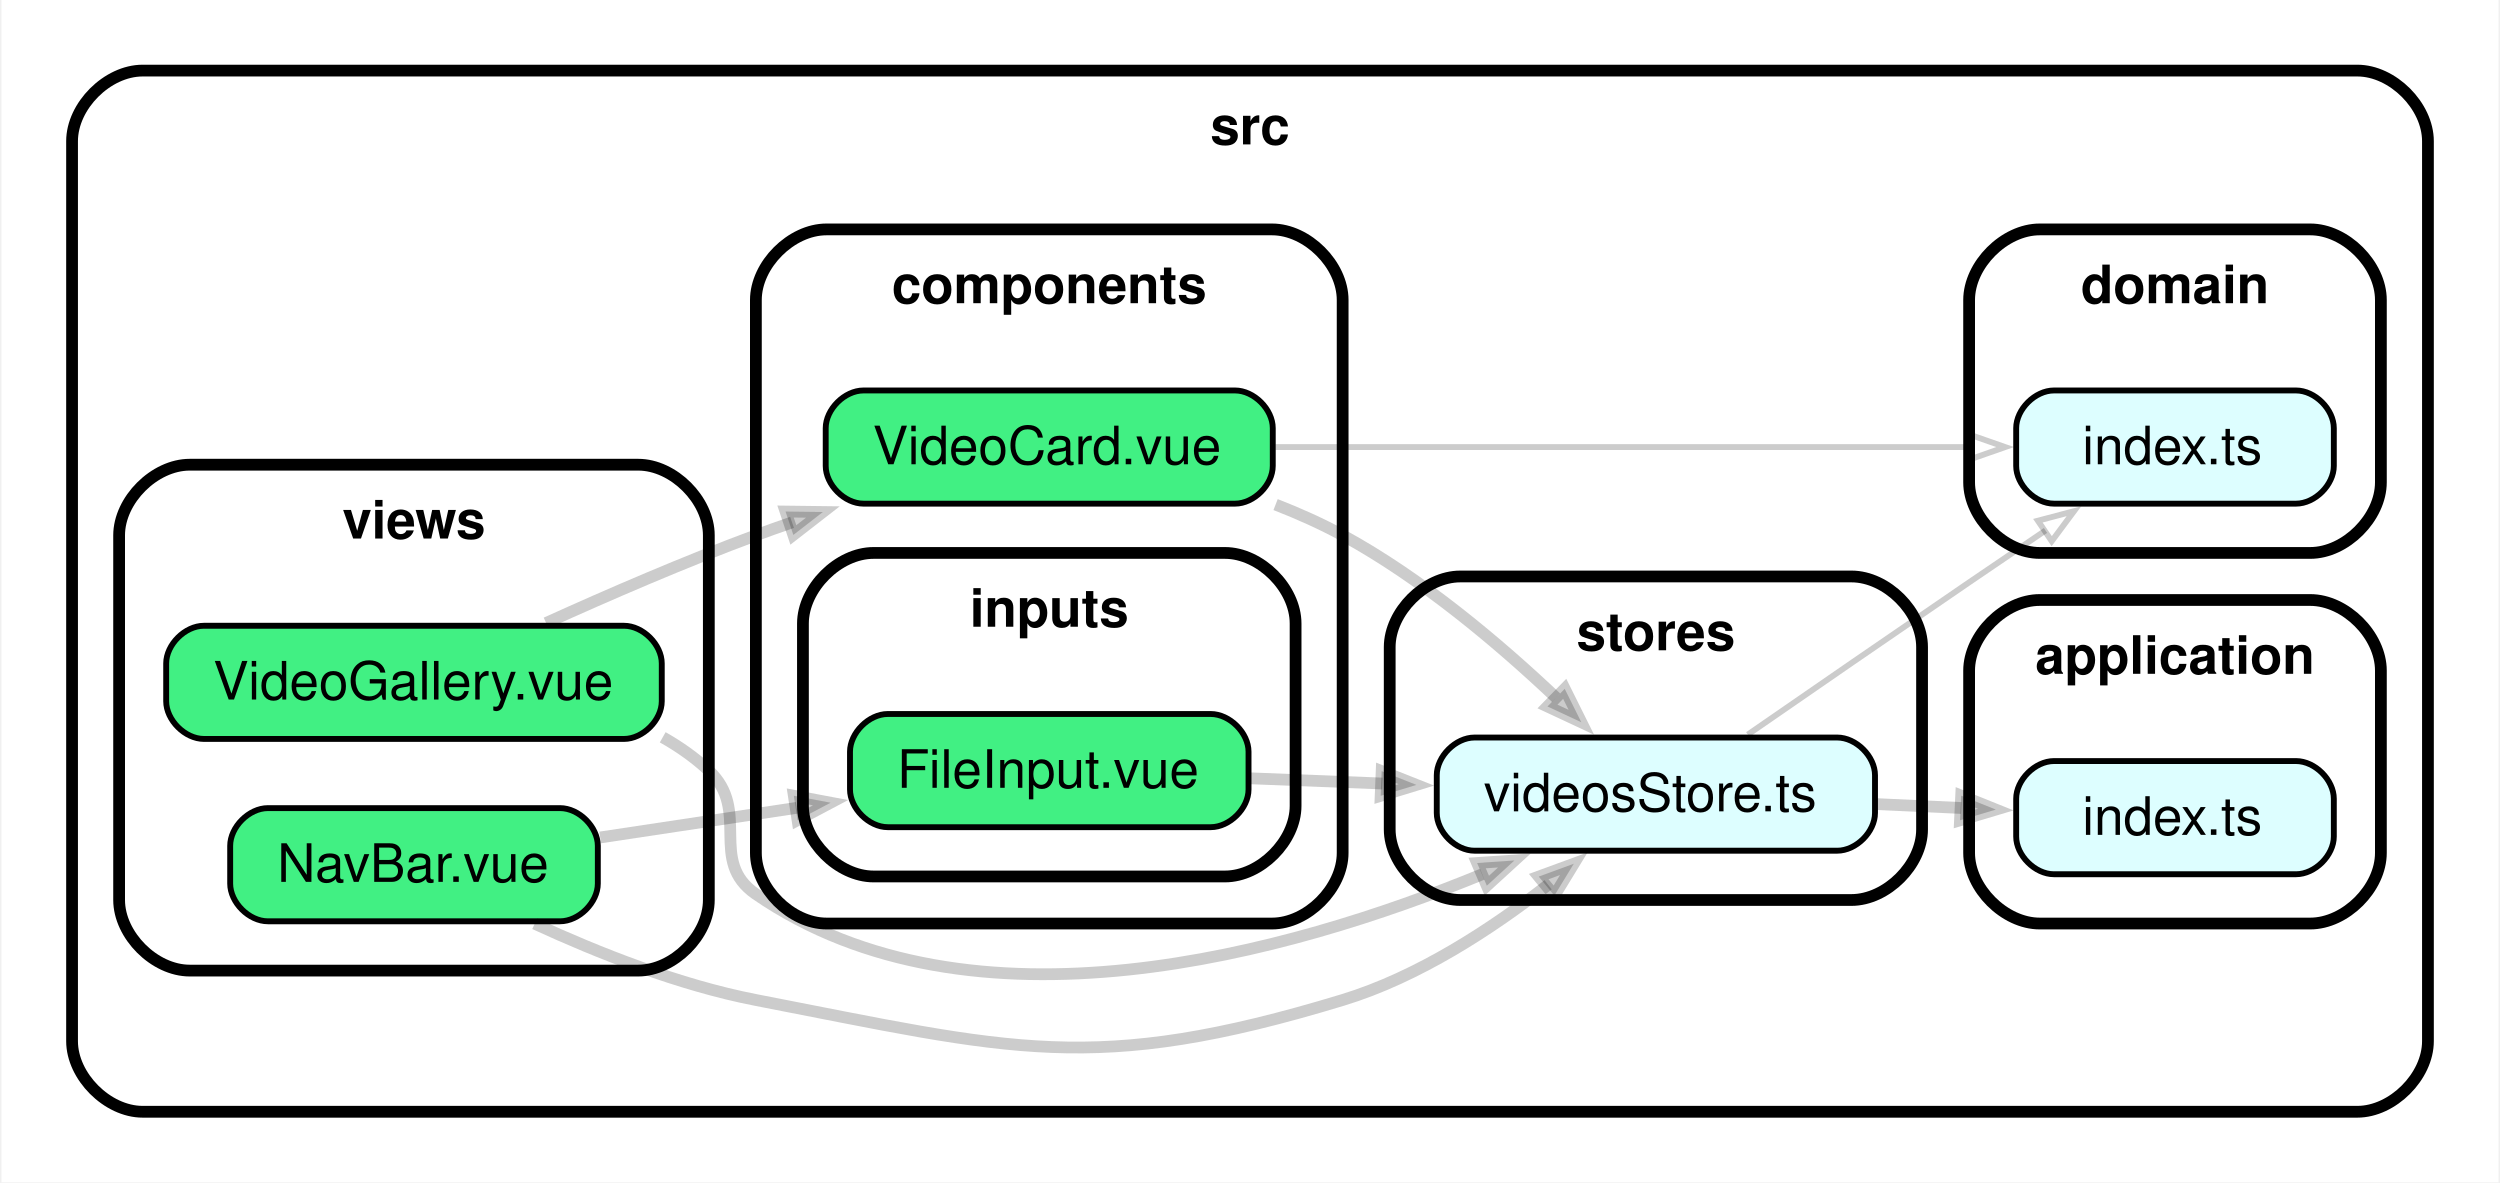
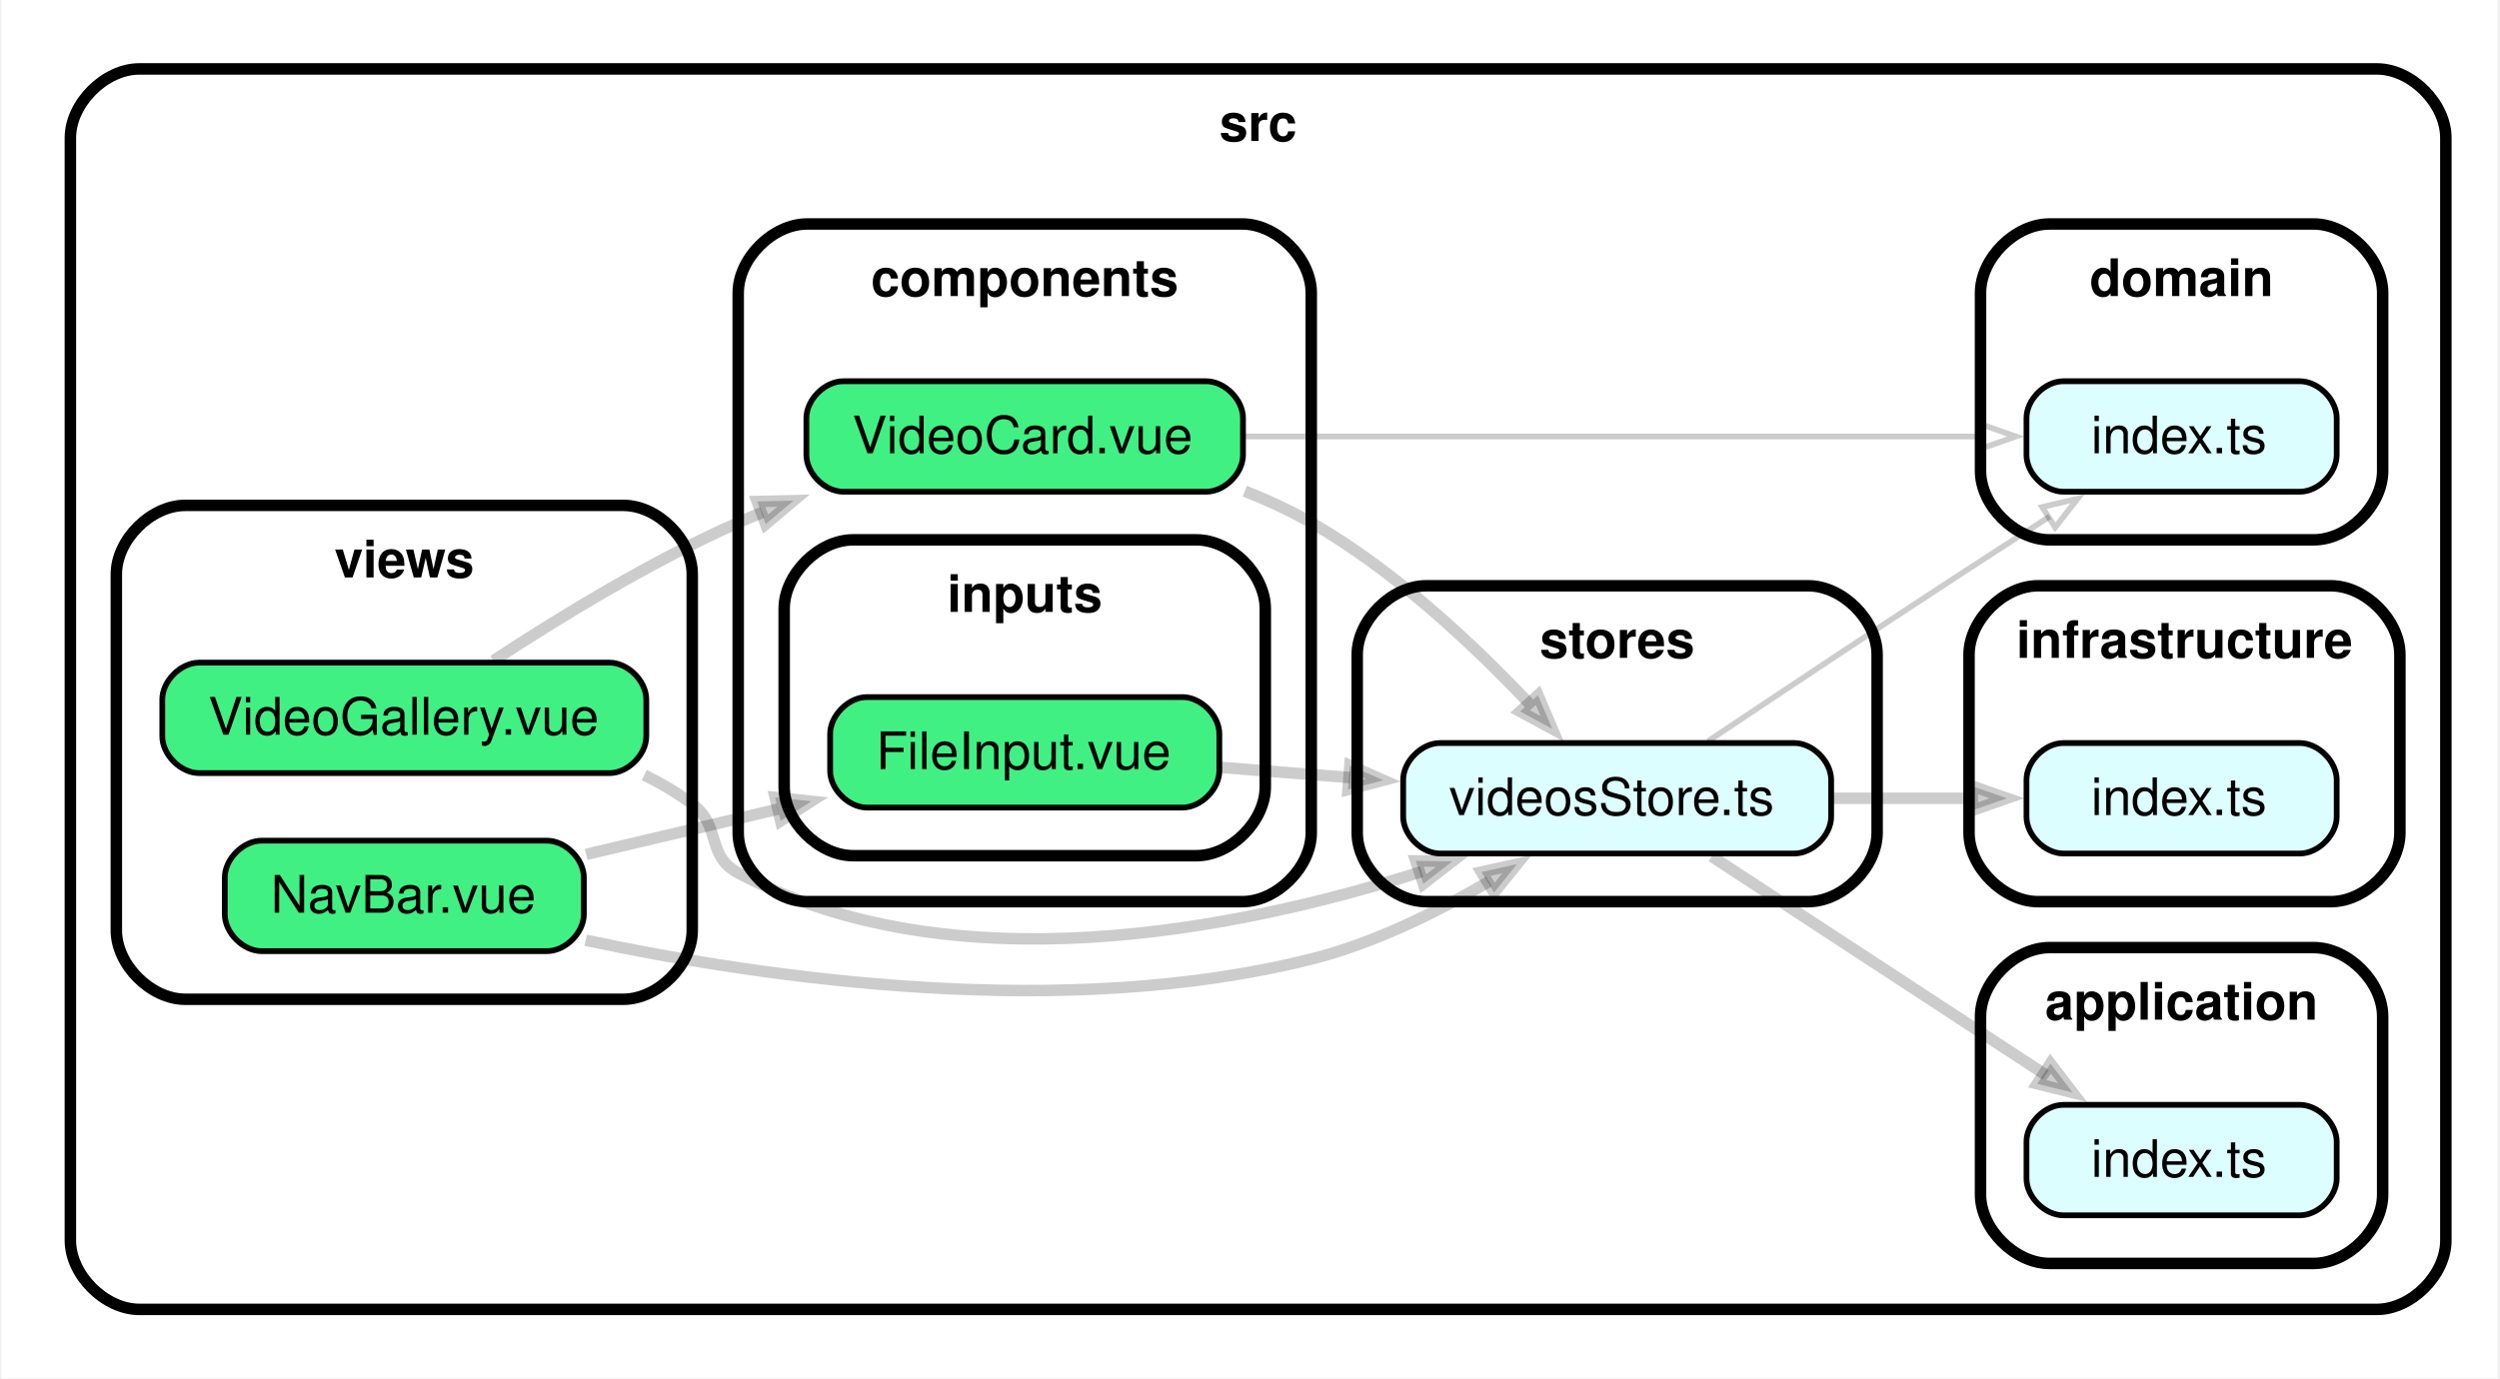
- <svg xmlns="http://www.w3.org/2000/svg" xmlns:xlink="http://www.w3.org/1999/xlink" width="425pt" height="201pt" viewBox="0.00 0.00 424.50 201.00">
-   <g id="graph0" class="graph" transform="scale(1 1) rotate(0) translate(4 197)">
-     <polygon fill="white" stroke="none" points="-4,4 -4,-197 420.5,-197 420.5,4 -4,4" />
+ <svg xmlns="http://www.w3.org/2000/svg" xmlns:xlink="http://www.w3.org/1999/xlink" width="435pt" height="240pt" viewBox="0.00 0.00 434.50 240.00">
+   <g id="graph0" class="graph" transform="scale(1 1) rotate(0) translate(4 236)">
+     <polygon fill="white" stroke="none" points="-4,4 -4,-236 430.5,-236 430.5,4 -4,4" />
    <g id="clust1" class="cluster">
-       <path fill="#ffffff" stroke="black" stroke-width="2" d="M20,-8C20,-8 396.5,-8 396.5,-8 402.5,-8 408.5,-14 408.5,-20 408.5,-20 408.5,-173 408.5,-173 408.5,-179 402.5,-185 396.5,-185 396.5,-185 20,-185 20,-185 14,-185 8,-179 8,-173 8,-173 8,-20 8,-20 8,-14 14,-8 20,-8" />
-       <text text-anchor="middle" x="208.25" y="-172.45" font-family="Helvetica,sans-Serif" font-weight="bold" font-size="9.00">src</text>
+       <path fill="#ffffff" stroke="black" stroke-width="2" d="M20,-8C20,-8 409.5,-8 409.5,-8 415.5,-8 421.5,-14 421.5,-20 421.5,-20 421.5,-212 421.5,-212 421.5,-218 415.5,-224 409.5,-224 409.5,-224 20,-224 20,-224 14,-224 8,-218 8,-212 8,-212 8,-20 8,-20 8,-14 14,-8 20,-8" />
+       <text text-anchor="middle" x="214.75" y="-211.45" font-family="Helvetica,sans-Serif" font-weight="bold" font-size="9.00">src</text>
    </g>
    <g id="clust2" class="cluster">
-       <path fill="#ffffff" stroke="black" stroke-width="2" d="M342.5,-40C342.5,-40 388.5,-40 388.5,-40 394.5,-40 400.5,-46 400.5,-52 400.5,-52 400.5,-83 400.5,-83 400.5,-89 394.5,-95 388.5,-95 388.5,-95 342.5,-95 342.5,-95 336.5,-95 330.5,-89 330.5,-83 330.5,-83 330.5,-52 330.5,-52 330.5,-46 336.5,-40 342.5,-40" />
-       <text text-anchor="middle" x="365.5" y="-82.45" font-family="Helvetica,sans-Serif" font-weight="bold" font-size="9.00">application</text>
+       <path fill="#ffffff" stroke="black" stroke-width="2" d="M352.5,-16C352.5,-16 398.5,-16 398.5,-16 404.5,-16 410.5,-22 410.5,-28 410.5,-28 410.5,-59 410.5,-59 410.5,-65 404.5,-71 398.5,-71 398.5,-71 352.5,-71 352.5,-71 346.5,-71 340.5,-65 340.5,-59 340.5,-59 340.5,-28 340.5,-28 340.5,-22 346.5,-16 352.5,-16" />
+       <text text-anchor="middle" x="375.5" y="-58.45" font-family="Helvetica,sans-Serif" font-weight="bold" font-size="9.00">application</text>
    </g>
    <g id="clust6" class="cluster">
-       <path fill="#ffffff" stroke="black" stroke-width="2" d="M244,-44C244,-44 310.5,-44 310.5,-44 316.5,-44 322.5,-50 322.5,-56 322.5,-56 322.5,-87 322.5,-87 322.5,-93 316.5,-99 310.5,-99 310.5,-99 244,-99 244,-99 238,-99 232,-93 232,-87 232,-87 232,-56 232,-56 232,-50 238,-44 244,-44" />
-       <text text-anchor="middle" x="277.25" y="-86.45" font-family="Helvetica,sans-Serif" font-weight="bold" font-size="9.00">stores</text>
+       <path fill="#ffffff" stroke="black" stroke-width="2" d="M350.5,-79C350.5,-79 401.5,-79 401.5,-79 407.5,-79 413.5,-85 413.5,-91 413.5,-91 413.5,-122 413.5,-122 413.5,-128 407.5,-134 401.5,-134 401.5,-134 350.5,-134 350.5,-134 344.5,-134 338.5,-128 338.5,-122 338.5,-122 338.5,-91 338.5,-91 338.5,-85 344.5,-79 350.5,-79" />
+       <text text-anchor="middle" x="376" y="-121.45" font-family="Helvetica,sans-Serif" font-weight="bold" font-size="9.00">infrastructure</text>
    </g>
    <g id="clust3" class="cluster">
-       <path fill="#ffffff" stroke="black" stroke-width="2" d="M136.25,-40C136.25,-40 212,-40 212,-40 218,-40 224,-46 224,-52 224,-52 224,-146 224,-146 224,-152 218,-158 212,-158 212,-158 136.25,-158 136.25,-158 130.25,-158 124.25,-152 124.25,-146 124.25,-146 124.25,-52 124.25,-52 124.25,-46 130.25,-40 136.25,-40" />
-       <text text-anchor="middle" x="174.12" y="-145.45" font-family="Helvetica,sans-Serif" font-weight="bold" font-size="9.00">components</text>
+       <path fill="#ffffff" stroke="black" stroke-width="2" d="M136.25,-79C136.25,-79 212,-79 212,-79 218,-79 224,-85 224,-91 224,-91 224,-185 224,-185 224,-191 218,-197 212,-197 212,-197 136.25,-197 136.25,-197 130.25,-197 124.25,-191 124.25,-185 124.25,-185 124.25,-91 124.25,-91 124.25,-85 130.25,-79 136.25,-79" />
+       <text text-anchor="middle" x="174.12" y="-184.45" font-family="Helvetica,sans-Serif" font-weight="bold" font-size="9.00">components</text>
    </g>
    <g id="clust4" class="cluster">
-       <path fill="#ffffff" stroke="black" stroke-width="2" d="M144.25,-48C144.25,-48 204,-48 204,-48 210,-48 216,-54 216,-60 216,-60 216,-91 216,-91 216,-97 210,-103 204,-103 204,-103 144.25,-103 144.25,-103 138.25,-103 132.25,-97 132.25,-91 132.25,-91 132.25,-60 132.25,-60 132.25,-54 138.25,-48 144.25,-48" />
-       <text text-anchor="middle" x="174.12" y="-90.45" font-family="Helvetica,sans-Serif" font-weight="bold" font-size="9.00">inputs</text>
+       <path fill="#ffffff" stroke="black" stroke-width="2" d="M144.25,-87C144.25,-87 204,-87 204,-87 210,-87 216,-93 216,-99 216,-99 216,-130 216,-130 216,-136 210,-142 204,-142 204,-142 144.25,-142 144.25,-142 138.25,-142 132.25,-136 132.25,-130 132.25,-130 132.25,-99 132.25,-99 132.25,-93 138.25,-87 144.25,-87" />
+       <text text-anchor="middle" x="174.12" y="-129.45" font-family="Helvetica,sans-Serif" font-weight="bold" font-size="9.00">inputs</text>
    </g>
    <g id="clust5" class="cluster">
-       <path fill="#ffffff" stroke="black" stroke-width="2" d="M342.5,-103C342.5,-103 388.5,-103 388.5,-103 394.5,-103 400.5,-109 400.5,-115 400.5,-115 400.5,-146 400.5,-146 400.5,-152 394.5,-158 388.5,-158 388.5,-158 342.5,-158 342.5,-158 336.5,-158 330.5,-152 330.5,-146 330.5,-146 330.5,-115 330.5,-115 330.5,-109 336.5,-103 342.5,-103" />
-       <text text-anchor="middle" x="365.5" y="-145.45" font-family="Helvetica,sans-Serif" font-weight="bold" font-size="9.00">domain</text>
+       <path fill="#ffffff" stroke="black" stroke-width="2" d="M352.5,-142C352.5,-142 398.5,-142 398.5,-142 404.5,-142 410.5,-148 410.5,-154 410.5,-154 410.5,-185 410.5,-185 410.5,-191 404.5,-197 398.5,-197 398.5,-197 352.5,-197 352.5,-197 346.5,-197 340.5,-191 340.5,-185 340.5,-185 340.5,-154 340.5,-154 340.5,-148 346.5,-142 352.5,-142" />
+       <text text-anchor="middle" x="375.5" y="-184.45" font-family="Helvetica,sans-Serif" font-weight="bold" font-size="9.00">domain</text>
+     </g>
+     <g id="clust8" class="cluster">
+       <path fill="#ffffff" stroke="black" stroke-width="2" d="M28,-62C28,-62 104.25,-62 104.25,-62 110.25,-62 116.25,-68 116.25,-74 116.25,-74 116.25,-136 116.25,-136 116.25,-142 110.25,-148 104.25,-148 104.25,-148 28,-148 28,-148 22,-148 16,-142 16,-136 16,-136 16,-74 16,-74 16,-68 22,-62 28,-62" />
+       <text text-anchor="middle" x="66.12" y="-135.45" font-family="Helvetica,sans-Serif" font-weight="bold" font-size="9.00">views</text>
    </g>
    <g id="clust7" class="cluster">
-       <path fill="#ffffff" stroke="black" stroke-width="2" d="M28,-32C28,-32 104.25,-32 104.25,-32 110.25,-32 116.25,-38 116.25,-44 116.25,-44 116.25,-106 116.25,-106 116.25,-112 110.25,-118 104.25,-118 104.25,-118 28,-118 28,-118 22,-118 16,-112 16,-106 16,-106 16,-44 16,-44 16,-38 22,-32 28,-32" />
-       <text text-anchor="middle" x="66.12" y="-105.45" font-family="Helvetica,sans-Serif" font-weight="bold" font-size="9.00">views</text>
+       <path fill="#ffffff" stroke="black" stroke-width="2" d="M244,-79C244,-79 310.5,-79 310.5,-79 316.5,-79 322.5,-85 322.5,-91 322.5,-91 322.5,-122 322.5,-122 322.5,-128 316.5,-134 310.5,-134 310.5,-134 244,-134 244,-134 238,-134 232,-128 232,-122 232,-122 232,-91 232,-91 232,-85 238,-79 244,-79" />
+       <text text-anchor="middle" x="277.25" y="-121.45" font-family="Helvetica,sans-Serif" font-weight="bold" font-size="9.00">stores</text>
    </g>
    <g id="node1" class="node">
      <g id="a_node1">
        <a xlink:href="src/application/index.ts" xlink:title="index.ts">
-           <path fill="#ddfeff" stroke="black" d="M386.08,-67.62C386.08,-67.62 344.92,-67.62 344.92,-67.62 341.71,-67.62 338.5,-64.42 338.5,-61.21 338.5,-61.21 338.5,-54.79 338.5,-54.79 338.5,-51.58 341.71,-48.38 344.92,-48.38 344.92,-48.38 386.08,-48.38 386.08,-48.38 389.29,-48.38 392.5,-51.58 392.5,-54.79 392.5,-54.79 392.5,-61.21 392.5,-61.21 392.5,-64.42 389.29,-67.62 386.08,-67.62" />
-           <text text-anchor="start" x="349.75" y="-55.08" font-family="Helvetica,sans-Serif" font-size="9.00">index.ts</text>
+           <path fill="#ddfeff" stroke="black" d="M396.08,-43.62C396.08,-43.62 354.92,-43.62 354.92,-43.62 351.71,-43.62 348.5,-40.42 348.5,-37.21 348.5,-37.21 348.5,-30.79 348.5,-30.79 348.5,-27.58 351.71,-24.38 354.92,-24.38 354.92,-24.38 396.08,-24.38 396.08,-24.38 399.29,-24.38 402.5,-27.58 402.5,-30.79 402.5,-30.79 402.5,-37.21 402.5,-37.21 402.5,-40.42 399.29,-43.62 396.08,-43.62" />
+           <text text-anchor="start" x="359.75" y="-31.07" font-family="Helvetica,sans-Serif" font-size="9.00">index.ts</text>
        </a>
      </g>
    </g>
    <g id="node2" class="node">
      <g id="a_node2">
        <a xlink:href="src/components/VideoCard.vue" xlink:title="VideoCard.vue">
-           <path fill="#41f083" stroke="black" d="M205.71,-130.62C205.71,-130.62 142.54,-130.62 142.54,-130.62 139.33,-130.62 136.12,-127.42 136.12,-124.21 136.12,-124.21 136.12,-117.79 136.12,-117.79 136.12,-114.58 139.33,-111.38 142.54,-111.38 142.54,-111.38 205.71,-111.38 205.71,-111.38 208.92,-111.38 212.12,-114.58 212.12,-117.79 212.12,-117.79 212.12,-124.21 212.12,-124.21 212.12,-127.42 208.92,-130.62 205.71,-130.62" />
-           <text text-anchor="start" x="144.12" y="-118.08" font-family="Helvetica,sans-Serif" font-size="9.00">VideoCard.vue</text>
+           <path fill="#41f083" stroke="black" d="M205.71,-169.62C205.71,-169.62 142.54,-169.62 142.54,-169.62 139.33,-169.62 136.12,-166.42 136.12,-163.21 136.12,-163.21 136.12,-156.79 136.12,-156.79 136.12,-153.58 139.33,-150.38 142.54,-150.38 142.54,-150.38 205.71,-150.38 205.71,-150.38 208.92,-150.38 212.12,-153.58 212.12,-156.79 212.12,-156.79 212.12,-163.21 212.12,-163.21 212.12,-166.42 208.92,-169.62 205.71,-169.62" />
+           <text text-anchor="start" x="144.12" y="-157.07" font-family="Helvetica,sans-Serif" font-size="9.00">VideoCard.vue</text>
        </a>
      </g>
    </g>
    <g id="node3" class="node">
      <g id="a_node3">
        <a xlink:href="src/domain/index.ts" xlink:title="index.ts">
-           <path fill="#ddfeff" stroke="black" d="M386.08,-130.62C386.08,-130.62 344.92,-130.62 344.92,-130.62 341.71,-130.62 338.5,-127.42 338.5,-124.21 338.5,-124.21 338.5,-117.79 338.5,-117.79 338.5,-114.58 341.71,-111.38 344.92,-111.38 344.92,-111.38 386.08,-111.38 386.08,-111.38 389.29,-111.38 392.5,-114.58 392.5,-117.79 392.5,-117.79 392.5,-124.21 392.5,-124.21 392.5,-127.42 389.29,-130.62 386.08,-130.62" />
-           <text text-anchor="start" x="349.75" y="-118.08" font-family="Helvetica,sans-Serif" font-size="9.00">index.ts</text>
+           <path fill="#ddfeff" stroke="black" d="M396.08,-169.62C396.08,-169.62 354.92,-169.62 354.92,-169.62 351.71,-169.62 348.5,-166.42 348.5,-163.21 348.5,-163.21 348.5,-156.79 348.5,-156.79 348.5,-153.58 351.71,-150.38 354.92,-150.38 354.92,-150.38 396.08,-150.38 396.08,-150.38 399.29,-150.38 402.5,-153.58 402.5,-156.79 402.5,-156.79 402.5,-163.21 402.5,-163.21 402.5,-166.42 399.29,-169.62 396.08,-169.62" />
+           <text text-anchor="start" x="359.75" y="-157.07" font-family="Helvetica,sans-Serif" font-size="9.00">index.ts</text>
        </a>
      </g>
    </g>
    <g id="edge1" class="edge">
-       <path fill="none" stroke="#000000" stroke-opacity="0.2" d="M212.54,-121C247.01,-121 297.71,-121 330.91,-121" />
-       <polygon fill="none" stroke="#000000" stroke-opacity="0.2" points="330.62,-123.1 336.62,-121 330.62,-118.9 330.62,-123.1" />
+       <path fill="none" stroke="#000000" stroke-opacity="0.2" d="M212.16,-160C249.06,-160 305.23,-160 340.88,-160" />
+       <polygon fill="none" stroke="#000000" stroke-opacity="0.2" points="340.65,-162.1 346.65,-160 340.65,-157.9 340.65,-162.1" />
    </g>
    <g id="node4" class="node">
      <g id="a_node4">
        <a xlink:href="src/stores/videosStore.ts" xlink:title="videosStore.ts">
-           <path fill="#ddfeff" stroke="black" d="M308.08,-71.62C308.08,-71.62 246.42,-71.62 246.42,-71.62 243.21,-71.62 240,-68.42 240,-65.21 240,-65.21 240,-58.79 240,-58.79 240,-55.58 243.21,-52.38 246.42,-52.38 246.42,-52.38 308.08,-52.38 308.08,-52.38 311.29,-52.38 314.5,-55.58 314.5,-58.79 314.5,-58.79 314.5,-65.21 314.5,-65.21 314.5,-68.42 311.29,-71.62 308.08,-71.62" />
-           <text text-anchor="start" x="248" y="-59.08" font-family="Helvetica,sans-Serif" font-size="9.00">videosStore.ts</text>
+           <path fill="#ddfeff" stroke="black" d="M308.08,-106.62C308.08,-106.62 246.42,-106.62 246.42,-106.62 243.21,-106.62 240,-103.42 240,-100.21 240,-100.21 240,-93.79 240,-93.79 240,-90.58 243.21,-87.38 246.42,-87.38 246.42,-87.38 308.08,-87.38 308.08,-87.38 311.29,-87.38 314.5,-90.58 314.5,-93.79 314.5,-93.79 314.5,-100.21 314.5,-100.21 314.5,-103.42 311.29,-106.62 308.08,-106.62" />
+           <text text-anchor="start" x="248" y="-94.08" font-family="Helvetica,sans-Serif" font-size="9.00">videosStore.ts</text>
        </a>
      </g>
    </g>
    <g id="edge2" class="edge">
-       <path fill="none" stroke="#000000" stroke-width="2" stroke-opacity="0.2" d="M212.6,-111.22C216.54,-109.69 220.41,-107.95 224,-106 237.41,-98.7 250.55,-87.61 260.29,-78.39" />
-       <polygon fill="#000000" fill-opacity="0.2" stroke="#000000" stroke-width="2" stroke-opacity="0.2" points="261.75,-79.9 264.58,-74.21 258.82,-76.9 261.75,-79.9" />
+       <path fill="none" stroke="#000000" stroke-width="2" stroke-opacity="0.2" d="M212.43,-150.48C216.44,-148.89 220.38,-147.07 224,-145 238.41,-136.74 252.14,-123.86 261.91,-113.52" />
+       <polygon fill="#000000" fill-opacity="0.2" stroke="#000000" stroke-width="2" stroke-opacity="0.2" points="263.46,-114.94 265.95,-109.09 260.36,-112.11 263.46,-114.94" />
    </g>
    <g id="edge4" class="edge">
-       <path fill="none" stroke="#000000" stroke-width="2" stroke-opacity="0.2" d="M314.83,-60.3C319.58,-60.08 324.45,-59.86 329.18,-59.64" />
-       <polygon fill="#000000" fill-opacity="0.2" stroke="#000000" stroke-width="2" stroke-opacity="0.2" points="329.15,-61.74 335.04,-59.37 328.95,-57.55 329.15,-61.74" />
+       <path fill="none" stroke="#000000" stroke-width="2" stroke-opacity="0.2" d="M293.71,-86.88C309.43,-76.59 333.95,-60.54 351.85,-48.83" />
+       <polygon fill="#000000" fill-opacity="0.2" stroke="#000000" stroke-width="2" stroke-opacity="0.2" points="352.67,-50.8 356.54,-45.75 350.37,-47.28 352.67,-50.8" />
    </g>
    <g id="edge5" class="edge">
-       <path fill="none" stroke="#000000" stroke-opacity="0.2" d="M292.87,-72.12C303.33,-79.35 317.76,-89.3 330.5,-98 334.69,-100.86 339.18,-103.91 343.48,-106.82" />
-       <polygon fill="none" stroke="#000000" stroke-opacity="0.2" points="342.19,-108.48 348.33,-110.1 344.54,-105 342.19,-108.48" />
+       <path fill="none" stroke="#000000" stroke-opacity="0.2" d="M293.06,-106.94C305.23,-115.07 322.93,-126.86 338.5,-137 343.03,-139.95 347.9,-143.08 352.54,-146.06" />
+       <polygon fill="none" stroke="#000000" stroke-opacity="0.2" points="351.23,-147.71 357.41,-149.17 353.49,-144.17 351.23,-147.71" />
+     </g>
+     <g id="node6" class="node">
+       <g id="a_node6">
+         <a xlink:href="src/infrastructure/index.ts" xlink:title="index.ts">
+           <path fill="#ddfeff" stroke="black" d="M396.08,-106.62C396.08,-106.62 354.92,-106.62 354.92,-106.62 351.71,-106.62 348.5,-103.42 348.5,-100.21 348.5,-100.21 348.5,-93.79 348.5,-93.79 348.5,-90.58 351.71,-87.38 354.92,-87.38 354.92,-87.38 396.08,-87.38 396.08,-87.38 399.29,-87.38 402.5,-90.58 402.5,-93.79 402.5,-93.79 402.5,-100.21 402.5,-100.21 402.5,-103.42 399.29,-106.62 396.08,-106.62" />
+           <text text-anchor="start" x="359.75" y="-94.08" font-family="Helvetica,sans-Serif" font-size="9.00">index.ts</text>
+         </a>
+       </g>
+     </g>
+     <g id="edge6" class="edge">
+       <path fill="none" stroke="#000000" stroke-width="2" stroke-opacity="0.2" d="M314.91,-97C322.85,-97 331.24,-97 339.13,-97" />
+       <polygon fill="#000000" fill-opacity="0.2" stroke="#000000" stroke-width="2" stroke-opacity="0.2" points="339.08,-99.1 345.08,-97 339.08,-94.9 339.08,-99.1" />
    </g>
    <g id="node5" class="node">
      <g id="a_node5">
        <a xlink:href="src/components/inputs/FileInput.vue" xlink:title="FileInput.vue">
-           <path fill="#41f083" stroke="black" d="M201.58,-75.62C201.58,-75.62 146.67,-75.62 146.67,-75.62 143.46,-75.62 140.25,-72.42 140.25,-69.21 140.25,-69.21 140.25,-62.79 140.25,-62.79 140.25,-59.58 143.46,-56.38 146.67,-56.38 146.67,-56.38 201.58,-56.38 201.58,-56.38 204.79,-56.38 208,-59.58 208,-62.79 208,-62.79 208,-69.21 208,-69.21 208,-72.42 204.79,-75.62 201.58,-75.62" />
-           <text text-anchor="start" x="148.25" y="-63.08" font-family="Helvetica,sans-Serif" font-size="9.00">FileInput.vue</text>
+           <path fill="#41f083" stroke="black" d="M201.58,-114.62C201.58,-114.62 146.67,-114.62 146.67,-114.62 143.46,-114.62 140.25,-111.42 140.25,-108.21 140.25,-108.21 140.25,-101.79 140.25,-101.79 140.25,-98.58 143.46,-95.38 146.67,-95.38 146.67,-95.38 201.58,-95.38 201.58,-95.38 204.79,-95.38 208,-98.58 208,-101.79 208,-101.79 208,-108.21 208,-108.21 208,-111.42 204.79,-114.62 201.58,-114.62" />
+           <text text-anchor="start" x="148.25" y="-102.08" font-family="Helvetica,sans-Serif" font-size="9.00">FileInput.vue</text>
        </a>
      </g>
    </g>
    <g id="edge3" class="edge">
-       <path fill="none" stroke="#000000" stroke-width="2" stroke-opacity="0.2" d="M208.24,-64.69C215.44,-64.41 223.18,-64.1 230.77,-63.8" />
-       <polygon fill="#000000" fill-opacity="0.2" stroke="#000000" stroke-width="2" stroke-opacity="0.2" points="230.63,-65.91 236.54,-63.57 230.46,-61.71 230.63,-65.91" />
-     </g>
-     <g id="node6" class="node">
-       <g id="a_node6">
-         <a xlink:href="src/views/NavBar.vue" xlink:title="NavBar.vue">
-           <path fill="#41f083" stroke="black" d="M90.96,-59.62C90.96,-59.62 41.29,-59.62 41.29,-59.62 38.08,-59.62 34.88,-56.42 34.88,-53.21 34.88,-53.21 34.88,-46.79 34.88,-46.79 34.88,-43.58 38.08,-40.38 41.29,-40.38 41.29,-40.38 90.96,-40.38 90.96,-40.38 94.17,-40.38 97.38,-43.58 97.38,-46.79 97.38,-46.79 97.38,-53.21 97.38,-53.21 97.38,-56.42 94.17,-59.62 90.96,-59.62" />
-           <text text-anchor="start" x="42.88" y="-47.08" font-family="Helvetica,sans-Serif" font-size="9.00">NavBar.vue</text>
-         </a>
-       </g>
-     </g>
-     <g id="edge7" class="edge">
-       <path fill="none" stroke="#000000" stroke-width="2" stroke-opacity="0.2" d="M86.65,-39.97C97.43,-35 111.23,-29.52 124.25,-27 167.77,-18.57 181.58,-14.11 224,-27 236.82,-30.9 249.36,-39.1 258.93,-46.59" />
-       <polygon fill="#000000" fill-opacity="0.2" stroke="#000000" stroke-width="2" stroke-opacity="0.2" points="257.33,-47.98 263.3,-50.17 259.99,-44.74 257.33,-47.98" />
-     </g>
-     <g id="edge6" class="edge">
-       <path fill="none" stroke="#000000" stroke-width="2" stroke-opacity="0.2" d="M97.78,-54.63C108.21,-56.2 120.04,-57.99 131.19,-59.67" />
-       <polygon fill="#000000" fill-opacity="0.2" stroke="#000000" stroke-width="2" stroke-opacity="0.2" points="130.7,-61.72 136.95,-60.54 131.33,-57.57 130.7,-61.72" />
+       <path fill="none" stroke="#000000" stroke-width="2" stroke-opacity="0.2" d="M208.24,-102.38C215.44,-101.81 223.18,-101.2 230.77,-100.6" />
+       <polygon fill="#000000" fill-opacity="0.2" stroke="#000000" stroke-width="2" stroke-opacity="0.2" points="230.73,-102.71 236.55,-100.14 230.4,-98.52 230.73,-102.71" />
    </g>
    <g id="node7" class="node">
      <g id="a_node7">
-         <a xlink:href="src/views/VideoGallery.vue" xlink:title="VideoGallery.vue">
-           <path fill="#41f083" stroke="black" d="M101.83,-90.62C101.83,-90.62 30.42,-90.62 30.42,-90.62 27.21,-90.62 24,-87.42 24,-84.21 24,-84.21 24,-77.79 24,-77.79 24,-74.58 27.21,-71.38 30.42,-71.38 30.42,-71.38 101.83,-71.38 101.83,-71.38 105.04,-71.38 108.25,-74.58 108.25,-77.79 108.25,-77.79 108.25,-84.21 108.25,-84.21 108.25,-87.42 105.04,-90.62 101.83,-90.62" />
-           <text text-anchor="start" x="32" y="-78.08" font-family="Helvetica,sans-Serif" font-size="9.00">VideoGallery.vue</text>
+         <a xlink:href="src/views/NavBar.vue" xlink:title="NavBar.vue">
+           <path fill="#41f083" stroke="black" d="M90.96,-89.62C90.96,-89.62 41.29,-89.62 41.29,-89.62 38.08,-89.62 34.88,-86.42 34.88,-83.21 34.88,-83.21 34.88,-76.79 34.88,-76.79 34.88,-73.58 38.08,-70.38 41.29,-70.38 41.29,-70.38 90.96,-70.38 90.96,-70.38 94.17,-70.38 97.38,-73.58 97.38,-76.79 97.38,-76.79 97.38,-83.21 97.38,-83.21 97.38,-86.42 94.17,-89.62 90.96,-89.62" />
+           <text text-anchor="start" x="42.88" y="-77.08" font-family="Helvetica,sans-Serif" font-size="9.00">NavBar.vue</text>
        </a>
      </g>
    </g>
    <g id="edge8" class="edge">
-       <path fill="none" stroke="#000000" stroke-width="2" stroke-opacity="0.2" d="M88.59,-91.09C99.2,-95.9 112.27,-101.56 124.25,-106 126.25,-106.74 128.31,-107.48 130.4,-108.2" />
-       <polygon fill="#000000" fill-opacity="0.2" stroke="#000000" stroke-width="2" stroke-opacity="0.2" points="129.29,-110.04 135.64,-109.96 130.62,-106.06 129.29,-110.04" />
+       <path fill="none" stroke="#000000" stroke-width="2" stroke-opacity="0.2" d="M97.69,-72.28C129.68,-65.5 181.1,-58.23 224,-69 234.81,-71.71 245.82,-77.14 254.93,-82.5" />
+       <polygon fill="#000000" fill-opacity="0.2" stroke="#000000" stroke-width="2" stroke-opacity="0.2" points="253.62,-84.16 259.82,-85.53 255.83,-80.59 253.62,-84.16" />
+     </g>
+     <g id="edge7" class="edge">
+       <path fill="none" stroke="#000000" stroke-width="2" stroke-opacity="0.2" d="M97.78,-87.23C108.21,-89.69 120.04,-92.48 131.19,-95.11" />
+       <polygon fill="#000000" fill-opacity="0.2" stroke="#000000" stroke-width="2" stroke-opacity="0.2" points="130.67,-97.15 136.99,-96.48 131.64,-93.06 130.67,-97.15" />
+     </g>
+     <g id="node8" class="node">
+       <g id="a_node8">
+         <a xlink:href="src/views/VideoGallery.vue" xlink:title="VideoGallery.vue">
+           <path fill="#41f083" stroke="black" d="M101.83,-120.62C101.83,-120.62 30.42,-120.62 30.42,-120.62 27.21,-120.62 24,-117.42 24,-114.21 24,-114.21 24,-107.79 24,-107.79 24,-104.58 27.21,-101.38 30.42,-101.38 30.42,-101.38 101.83,-101.38 101.83,-101.38 105.04,-101.38 108.25,-104.58 108.25,-107.79 108.25,-107.79 108.25,-114.21 108.25,-114.21 108.25,-117.42 105.04,-120.62 101.83,-120.62" />
+           <text text-anchor="start" x="32" y="-108.08" font-family="Helvetica,sans-Serif" font-size="9.00">VideoGallery.vue</text>
+         </a>
+       </g>
    </g>
    <g id="edge9" class="edge">
-       <path fill="none" stroke="#000000" stroke-width="2" stroke-opacity="0.2" d="M108.41,-71.66C111.25,-70.06 113.9,-68.19 116.25,-66 123.55,-59.18 116.03,-50.67 124.25,-45 160.98,-19.69 214.96,-34.92 247.73,-48.38" />
-       <polygon fill="#000000" fill-opacity="0.2" stroke="#000000" stroke-width="2" stroke-opacity="0.2" points="246.86,-50.29 253.2,-50.72 248.51,-46.43 246.86,-50.29" />
+       <path fill="none" stroke="#000000" stroke-width="2" stroke-opacity="0.2" d="M81.64,-120.96C92.88,-128.35 109.06,-138.26 124.25,-145 125.62,-145.61 127.02,-146.2 128.44,-146.77" />
+       <polygon fill="#000000" fill-opacity="0.2" stroke="#000000" stroke-width="2" stroke-opacity="0.2" points="127.55,-148.68 133.9,-148.83 129.03,-144.75 127.55,-148.68" />
+     </g>
+     <g id="edge10" class="edge">
+       <path fill="none" stroke="#000000" stroke-width="2" stroke-opacity="0.2" d="M107.9,-101.05C110.85,-99.59 113.67,-97.92 116.25,-96 121.39,-92.17 118.6,-87.02 124.25,-84 161.33,-64.15 210.9,-73.93 243.19,-84.22" />
+       <polygon fill="#000000" fill-opacity="0.2" stroke="#000000" stroke-width="2" stroke-opacity="0.2" points="242.19,-86.1 248.55,-86.01 243.52,-82.11 242.19,-86.1" />
    </g>
  </g>
</svg>
